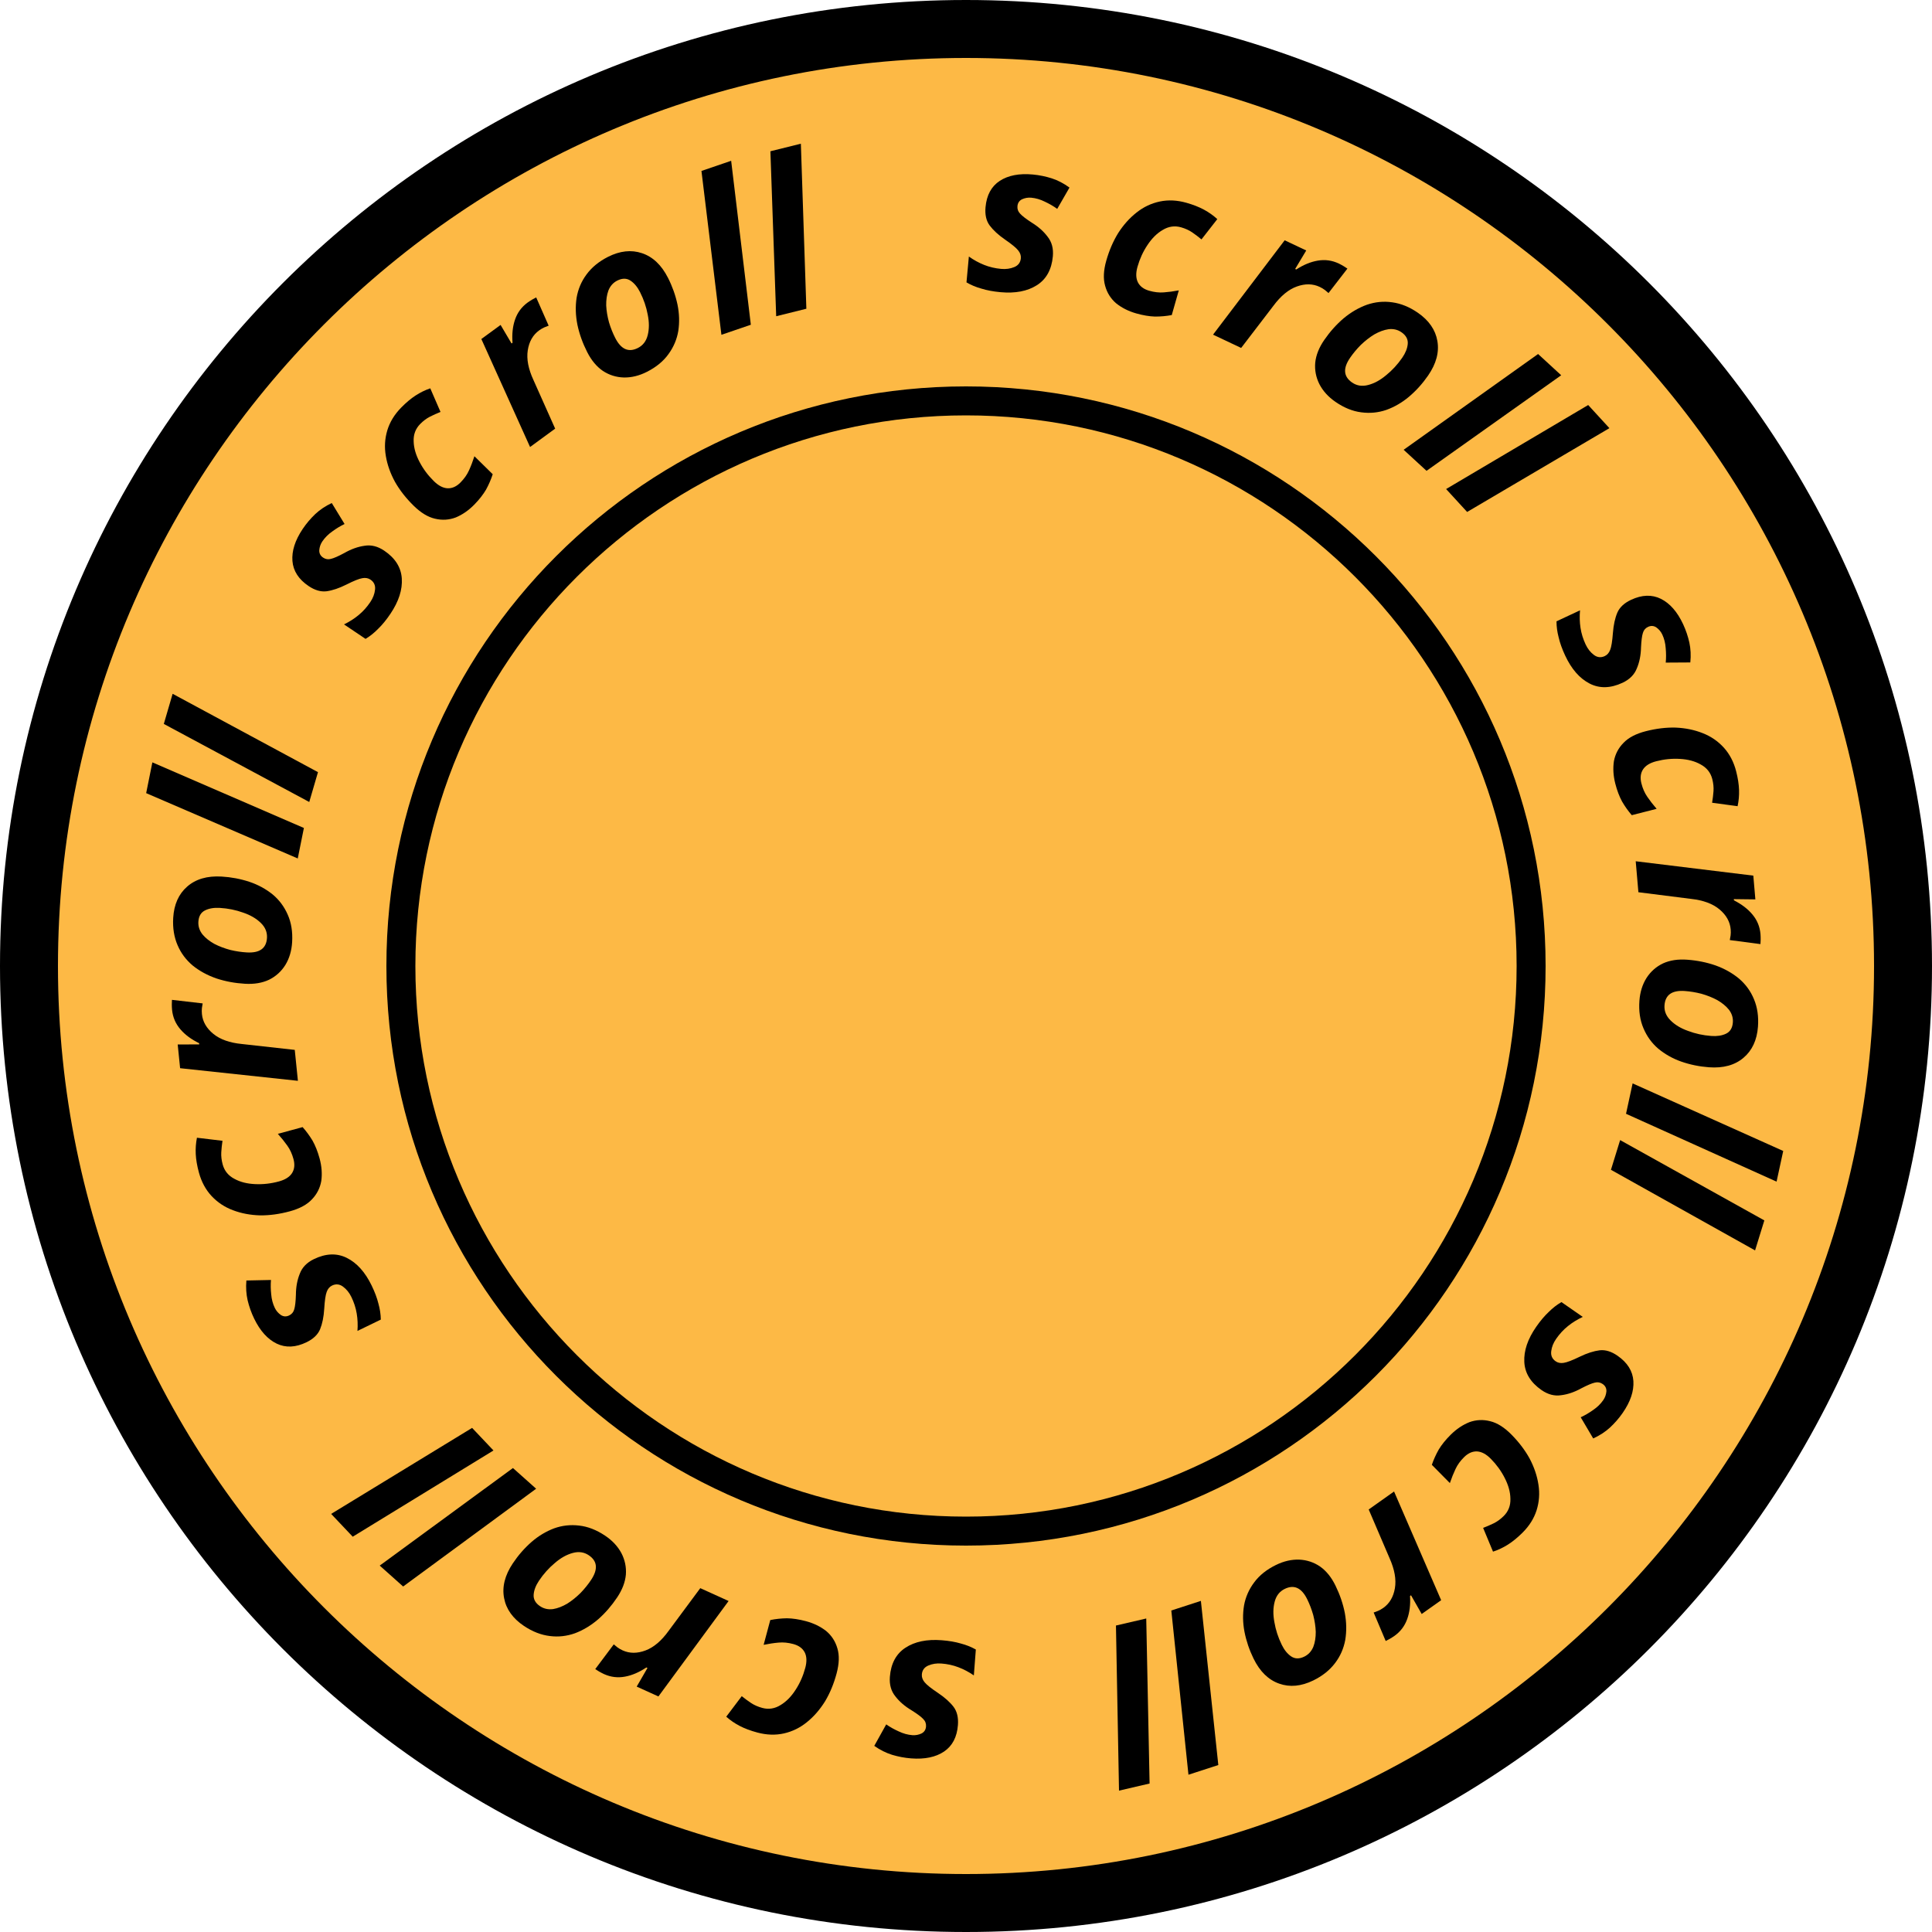
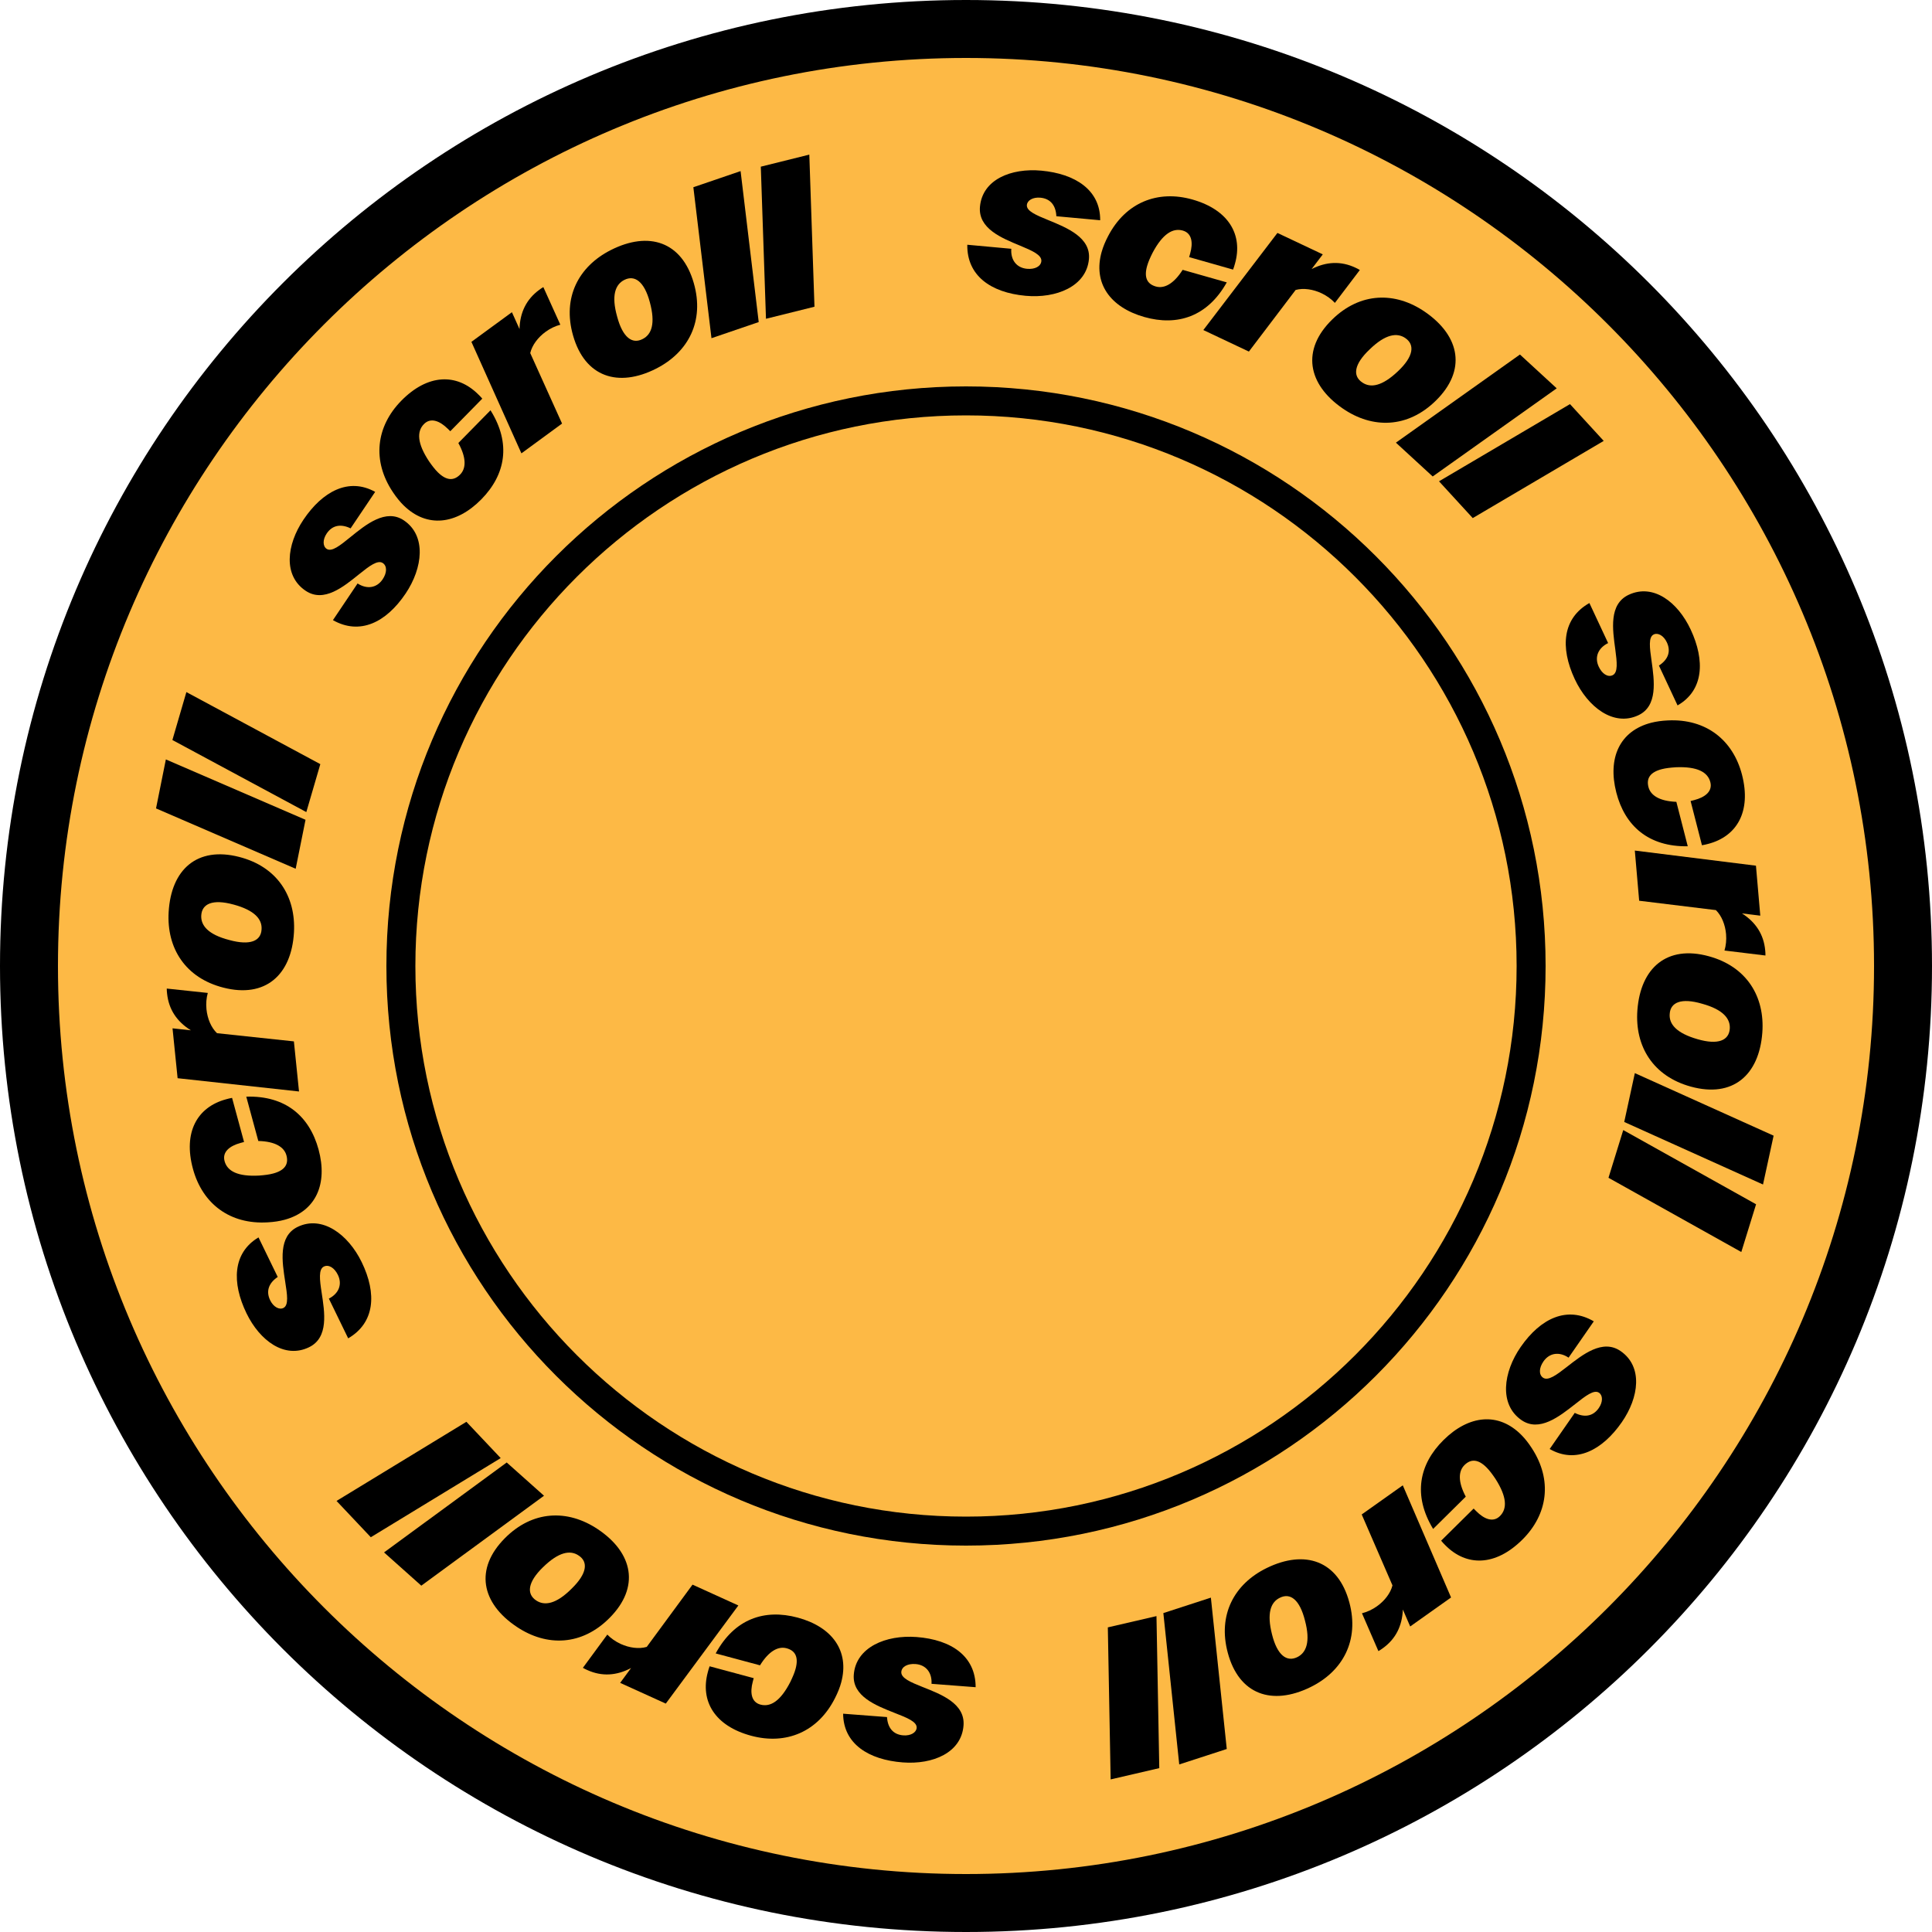
<svg xmlns="http://www.w3.org/2000/svg" id="_レイヤー_8" data-name="レイヤー 8" viewBox="0 0 100 100">
  <defs>
    <style>
      .cls-1 {
-         font-family: Owners-BlackItalic, Owners;
-         font-size: 11px;
-         font-style: italic;
-         font-weight: 800;
-       }
- 
-       .cls-2 {
        fill: #fdb945;
      }
    </style>
  </defs>
  <g>
-     <path class="cls-2" d="M50,98.5C23.257,98.5,1.5,76.743,1.5,50S23.257,1.5,50,1.5s48.5,21.757,48.5,48.5-21.757,48.5-48.5,48.5Z" />
-     <path d="M50,3c25.916,0,47,21.084,47,47s-21.084,47-47,47S3,75.916,3,50,24.084,3,50,3M50,0C22.386,0,0,22.386,0,50s22.386,50,50,50,50-22.386,50-50S77.614,0,50,0h0Z" />
+     <path class="cls-1" d="M50,98.5C23.257,98.5,1.5,76.743,1.5,50S23.257,1.5,50,1.5s48.5,21.757,48.5,48.5-21.757,48.5-48.5,48.5Z" />
+     <path d="M50,3c25.916,0,47,21.084,47,47s-21.084,47-47,47S3,75.916,3,50,24.084,3,50,3h0ZM50,0C22.386,0,0,22.386,0,50s22.386,50,50,50,50-22.386,50-50S77.614,0,50,0h0Z" />
  </g>
-   <text class="cls-1" transform="translate(49.879 14.838) rotate(5.257)">
-     <tspan x="0" y="0">s</tspan>
-   </text>
-   <text class="cls-1" transform="translate(56.222 15.371) rotate(15.899)">
-     <tspan x="0" y="0">c</tspan>
-   </text>
-   <text class="cls-1" transform="translate(62.603 17.235) rotate(25.29)">
-     <tspan x="0" y="0">r</tspan>
-   </text>
-   <text class="cls-1" transform="translate(66.896 19.128) rotate(34.646)">
-     <tspan x="0" y="0">o</tspan>
-   </text>
-   <text class="cls-1" transform="translate(72.503 23.143) rotate(42.609)">
-     <tspan x="0" y="0">l</tspan>
-   </text>
-   <text class="cls-1" transform="translate(74.713 25.163) rotate(47.476)">
-     <tspan x="0" y="0">l</tspan>
-   </text>
-   <text class="cls-1" transform="translate(76.733 27.381) rotate(51.539)">
-     <tspan x="0" y="0"> </tspan>
-   </text>
-   <text class="cls-1" transform="translate(77.997 28.964) rotate(54.841)">
-     <tspan x="0" y="0"> </tspan>
-   </text>
-   <text class="cls-1" transform="translate(79.155 30.598) rotate(58.111)">
-     <tspan x="0" y="0"> </tspan>
-   </text>
-   <text class="cls-1" transform="translate(80.299 32.145) rotate(64.971)">
-     <tspan x="0" y="0">s</tspan>
-   </text>
-   <text class="cls-1" transform="translate(83.039 37.896) rotate(75.659)">
-     <tspan x="0" y="0">c</tspan>
-   </text>
-   <text class="cls-1" transform="translate(84.647 44.376) rotate(85.058)">
-     <tspan x="0" y="0">r</tspan>
-   </text>
-   <text class="cls-1" transform="translate(85.172 49.028) rotate(94.257)">
-     <tspan x="0" y="0">o</tspan>
-   </text>
-   <text class="cls-1" transform="translate(84.547 55.878) rotate(102.236)">
-     <tspan x="0" y="0">l</tspan>
-   </text>
-   <text class="cls-1" transform="translate(83.918 58.817) rotate(107.188)">
-     <tspan x="0" y="0">l</tspan>
-   </text>
-   <text class="cls-1" transform="translate(83.022 61.68) rotate(111.301)">
-     <tspan x="0" y="0"> </tspan>
-   </text>
-   <text class="cls-1" transform="translate(82.303 63.544) rotate(114.593)">
-     <tspan x="0" y="0"> </tspan>
-   </text>
-   <text class="cls-1" transform="translate(81.469 65.379) rotate(117.906)">
-     <tspan x="0" y="0"> </tspan>
-   </text>
-   <text class="cls-1" transform="translate(80.699 67.16) rotate(124.773)">
-     <tspan x="0" y="0">s</tspan>
-   </text>
-   <text class="cls-1" transform="translate(77.104 72.423) rotate(135.34)">
-     <tspan x="0" y="0">c</tspan>
-   </text>
-   <text class="cls-1" transform="translate(72.322 77.082) rotate(144.669)">
-     <tspan x="0" y="0">r</tspan>
-   </text>
-   <text class="cls-1" transform="translate(68.593 79.879) rotate(153.967)">
-     <tspan x="0" y="0">o</tspan>
-   </text>
-   <text class="cls-1" transform="translate(62.351 82.799) rotate(162.013)">
-     <tspan x="0" y="0">l</tspan>
-   </text>
-   <text class="cls-1" transform="translate(59.527 83.727) rotate(166.911)">
-     <tspan x="0" y="0">l</tspan>
-   </text>
-   <text class="cls-1" transform="translate(56.585 84.399) rotate(171.041)">
-     <tspan x="0" y="0"> </tspan>
-   </text>
-   <text class="cls-1" transform="translate(54.567 84.722) rotate(174.382)">
-     <tspan x="0" y="0"> </tspan>
-   </text>
-   <text class="cls-1" transform="translate(52.57 84.924) rotate(177.642)">
-     <tspan x="0" y="0"> </tspan>
-   </text>
-   <text class="cls-1" transform="translate(50.652 85.155) rotate(-175.603)">
-     <tspan x="0" y="0">s</tspan>
-   </text>
-   <text class="cls-1" transform="translate(44.312 84.721) rotate(-164.992)">
-     <tspan x="0" y="0">c</tspan>
-   </text>
-   <text class="cls-1" transform="translate(37.897 82.952) rotate(-155.584)">
-     <tspan x="0" y="0">r</tspan>
-   </text>
-   <text class="cls-1" transform="translate(33.57 81.123) rotate(-146.215)">
-     <tspan x="0" y="0">o</tspan>
-   </text>
-   <text class="cls-1" transform="translate(27.902 77.192) rotate(-138.245)">
-     <tspan x="0" y="0">l</tspan>
-   </text>
-   <text class="cls-1" transform="translate(25.682 75.224) rotate(-133.419)">
-     <tspan x="0" y="0">l</tspan>
-   </text>
-   <text class="cls-1" transform="translate(23.627 73.037) rotate(-129.362)">
-     <tspan x="0" y="0"> </tspan>
-   </text>
-   <text class="cls-1" transform="translate(22.321 71.454) rotate(-126.017)">
-     <tspan x="0" y="0"> </tspan>
-   </text>
-   <text class="cls-1" transform="translate(21.141 69.839) rotate(-122.75)">
-     <tspan x="0" y="0"> </tspan>
-   </text>
-   <text class="cls-1" transform="translate(19.976 68.312) rotate(-115.9)">
-     <tspan x="0" y="0">s</tspan>
-   </text>
-   <text class="cls-1" transform="translate(17.151 62.614) rotate(-105.23)">
-     <tspan x="0" y="0">c</tspan>
-   </text>
-   <text class="cls-1" transform="translate(15.44 56.145) rotate(-95.797)">
-     <tspan x="0" y="0">r</tspan>
-   </text>
-   <text class="cls-1" transform="translate(14.849 51.532) rotate(-86.644)">
-     <tspan x="0" y="0">o</tspan>
-   </text>
-   <text class="cls-1" transform="translate(15.372 44.633) rotate(-78.617)">
-     <tspan x="0" y="0">l</tspan>
-   </text>
-   <text class="cls-1" transform="translate(15.95 41.706) rotate(-73.702)">
-     <tspan x="0" y="0">l</tspan>
-   </text>
-   <text class="cls-1" transform="translate(16.803 38.826) rotate(-69.581)">
-     <tspan x="0" y="0"> </tspan>
-   </text>
-   <text class="cls-1" transform="translate(17.496 36.948) rotate(-66.286)">
-     <tspan x="0" y="0"> </tspan>
-   </text>
-   <text class="cls-1" transform="translate(18.303 35.098) rotate(-62.966)">
-     <tspan x="0" y="0"> </tspan>
-   </text>
-   <text class="cls-1" transform="translate(19.046 33.303) rotate(-56.086)">
-     <tspan x="0" y="0">s</tspan>
-   </text>
-   <text class="cls-1" transform="translate(22.562 27.986) rotate(-45.512)">
-     <tspan x="0" y="0">c</tspan>
-   </text>
-   <text class="cls-1" transform="translate(27.272 23.257) rotate(-36.191)">
-     <tspan x="0" y="0">r</tspan>
-   </text>
-   <text class="cls-1" transform="translate(30.957 20.406) rotate(-26.904)">
-     <tspan x="0" y="0">o</tspan>
-   </text>
-   <text class="cls-1" transform="translate(37.148 17.395) rotate(-18.872)">
-     <tspan x="0" y="0">l</tspan>
-   </text>
-   <text class="cls-1" transform="translate(39.978 16.417) rotate(-13.936)">
-     <tspan x="0" y="0">l</tspan>
-   </text>
-   <text class="cls-1" transform="translate(42.903 15.702) rotate(-9.813)">
-     <tspan x="0" y="0"> </tspan>
-   </text>
-   <text class="cls-1" transform="translate(44.883 15.354) rotate(-6.521)">
-     <tspan x="0" y="0"> </tspan>
-   </text>
-   <text class="cls-1" transform="translate(46.899 15.118) rotate(-3.22)">
-     <tspan x="0" y="0"> </tspan>
-   </text>
  <g>
-     <path class="cls-2" d="M50,79.25c-16.129,0-29.25-13.122-29.25-29.25s13.121-29.25,29.25-29.25,29.25,13.122,29.25,29.25-13.121,29.25-29.25,29.25Z" />
-     <path d="M50,21.5c15.715,0,28.5,12.785,28.5,28.5s-12.785,28.5-28.5,28.5-28.5-12.785-28.5-28.5,12.785-28.5,28.5-28.5M50,20c-16.569,0-30,13.431-30,30s13.431,30,30,30,30-13.431,30-30-13.431-30-30-30h0Z" />
+     <path d="M50.067,12.668l2.278.209c-.042.582.274.986.812,1.036.405.038.718-.122.743-.396.029-.318-.47-.54-1.087-.796-.958-.397-2.194-.887-2.09-2.026.129-1.402,1.609-2.006,3.177-1.862,1.753.161,3.057.999,3.045,2.567l-2.268-.208c-.026-.555-.303-.912-.829-.96-.383-.035-.675.137-.697.378-.029.318.492.531,1.121.788.969.398,2.193.897,2.091,2.015-.131,1.413-1.69,2.043-3.279,1.897-1.818-.167-3.041-1.053-3.017-2.642Z" />
+     <path d="M57.025,13.027c.071-.254.185-.53.332-.808.907-1.742,2.568-2.401,4.366-1.891,1.882.535,2.622,1.832,2.198,3.322-.026.095-.057.201-.098.304l-2.273-.646.051-.18c.16-.56.096-1.059-.38-1.194-.519-.147-1.044.172-1.561,1.145-.131.26-.229.484-.285.685-.169.592-.004.937.451,1.065.423.121.913-.117,1.388-.862l2.284.649c-.996,1.774-2.557,2.279-4.27,1.792-1.766-.502-2.668-1.753-2.204-3.381Z" />
+     <path d="M66.119,12.057l2.348,1.109-.578.761c.754-.386,1.517-.427,2.272-.07.079.038.159.075.224.118l-1.291,1.702c-.187-.198-.421-.37-.689-.497-.438-.207-.938-.284-1.343-.172l-2.42,3.189-2.357-1.114,3.835-5.027Z" />
+     <path d="M68.953,16.539c1.449-1.419,3.269-1.458,4.815-.389,1.819,1.258,2.144,3.033.539,4.599-1.443,1.41-3.26,1.464-4.815.389-1.81-1.251-2.143-3.033-.539-4.599ZM72.359,19.215c.81-.765.881-1.371.383-1.714-.425-.294-1.027-.216-1.847.582-.81.764-.896,1.373-.383,1.714.425.294,1.024.201,1.847-.582Z" />
+     <path d="M78.672,18.35l1.903,1.75-6.419,4.562-1.904-1.75,6.42-4.562Z" />
+     <path d="M81.262,20.917l1.746,1.904-6.779,3.995-1.746-1.904,6.779-3.995Z" />
+     <path d="M82.267,31.213l.969,2.073c-.523.256-.714.734-.485,1.222.172.369.467.559.716.442.289-.135.229-.678.14-1.339-.14-1.027-.341-2.341.695-2.825,1.275-.596,2.543.378,3.209,1.803.744,1.594.679,3.142-.681,3.923l-.964-2.062c.466-.303.635-.721.411-1.2-.163-.349-.458-.514-.678-.412-.289.135-.21.693-.115,1.365.145,1.037.331,2.346-.686,2.82-1.285.601-2.615-.429-3.29-1.874-.772-1.654-.624-3.156.759-3.936Z" />
+     <path d="M85.468,37.409c.256-.065.552-.107.866-.12,1.963-.095,3.369,1.009,3.834,2.819.485,1.896-.261,3.188-1.763,3.574-.096.024-.202.052-.312.068l-.588-2.29.182-.046c.564-.145.963-.451.84-.93-.134-.522-.675-.815-1.775-.771-.291.018-.533.046-.735.098-.597.153-.811.469-.693.927.109.426.562.73,1.444.765l.59,2.3c-2.034.034-3.257-1.06-3.699-2.786-.456-1.778.17-3.188,1.81-3.608Z" />
+     <path d="M90.888,44.809l.224,2.585-.948-.117c.713.457,1.132,1.094,1.204,1.927.007.088.015.175.011.253l-2.12-.258c.077-.261.107-.55.082-.846-.042-.482-.226-.952-.527-1.246l-3.971-.485-.225-2.597,6.271.783Z" />
+     <path d="M88.446,49.495c1.957.533,2.911,2.083,2.771,3.959-.166,2.205-1.534,3.382-3.696,2.79-1.946-.532-2.911-2.072-2.77-3.959.165-2.194,1.533-3.382,3.695-2.79ZM87.859,53.787c1.069.312,1.628.067,1.674-.536.038-.516-.334-.996-1.437-1.299-1.068-.312-1.638-.079-1.673.536-.039.516.345.986,1.436,1.299Z" />
+     <path d="M91.802,58.782l-.549,2.528-7.183-3.237.549-2.528,7.183,3.237Z" />
+     <path d="M90.894,62.333l-.764,2.471-6.875-3.842.764-2.47,6.875,3.841Z" />
+     <path d="M82.494,68.393l-1.305,1.879c-.484-.324-.992-.248-1.3.195-.232.334-.248.685-.022.842.263.182.701-.143,1.228-.554.817-.637,1.853-1.472,2.792-.82,1.156.803.952,2.388.056,3.68-1.004,1.445-2.375,2.167-3.732,1.385l1.298-1.87c.496.25.942.186,1.243-.248.22-.316.214-.655.015-.793-.262-.182-.704.167-1.237.587-.823.646-1.86,1.466-2.782.826-1.165-.809-.944-2.477-.035-3.787,1.041-1.499,2.413-2.126,3.783-1.322Z" />
+     <path d="M78.75,74.277c.186.188.371.422.541.688,1.072,1.648.828,3.421-.503,4.736-1.394,1.377-2.888,1.384-3.979.28-.069-.07-.146-.148-.216-.235l1.683-1.663.132.133c.41.415.876.604,1.228.256.384-.379.364-.994-.229-1.923-.162-.242-.309-.438-.456-.586-.433-.438-.814-.464-1.15-.131-.313.31-.348.854.067,1.635l-1.69,1.671c-1.056-1.742-.728-3.351.541-4.604,1.307-1.292,2.841-1.462,4.032-.256Z" />
+     <path d="M75.108,82.684l-2.117,1.502-.379-.877c-.034.847-.371,1.531-1.053,2.014-.072.051-.144.102-.213.138l-.851-1.959c.264-.065.529-.186.771-.358.395-.28.707-.676.808-1.085l-1.592-3.671,2.126-1.508,2.499,5.806Z" />
+     <path d="M69.842,82.941c.526,1.958-.331,3.564-2.021,4.389-1.987.969-3.693.381-4.272-1.784-.522-1.949.32-3.559,2.021-4.388,1.978-.964,3.693-.382,4.272,1.784ZM65.84,84.599c.27,1.081.764,1.439,1.307,1.174.465-.227.692-.79.398-1.895-.271-1.081-.759-1.454-1.308-1.174-.465.227-.677.795-.397,1.895Z" />
+     <path d="M63.497,90.528l-2.46.799-.822-7.834,2.46-.8.822,7.834Z" />
+     <path d="M60.004,91.518l-2.517.584-.146-7.869,2.518-.584.145,7.869Z" />
+     <path d="M50.497,87.329l-2.282-.175c.034-.583-.289-.982-.826-1.023-.406-.031-.717.133-.737.407-.024.318.478.533,1.099.779.964.383,2.208.853,2.121,1.994-.107,1.404-1.579,2.031-3.147,1.911-1.756-.134-3.072-.953-3.085-2.521l2.271.174c.035.555.317.907.844.947.384.029.674-.147.691-.388.024-.318-.5-.524-1.133-.771-.975-.384-2.207-.864-2.121-1.983.108-1.416,1.659-2.069,3.25-1.948,1.821.139,3.057,1.006,3.057,2.596Z" />
+     <path d="M43.543,87.076c-.068.255-.178.533-.321.813-.881,1.756-2.534,2.439-4.339,1.954-1.891-.508-2.649-1.793-2.247-3.291.025-.096.054-.202.093-.305l2.283.614-.048.18c-.151.563-.08,1.061.397,1.189.521.14,1.041-.188,1.544-1.168.127-.262.222-.487.276-.689.159-.595-.011-.937-.468-1.059-.425-.114-.911.131-1.375.883l-2.294-.616c.97-1.789,2.523-2.317,4.244-1.854,1.773.477,2.693,1.714,2.254,3.35Z" />
+     <path d="M34.461,88.178l-2.362-1.073.566-.769c-.747.397-1.508.45-2.269.104-.08-.036-.16-.073-.226-.114l1.264-1.72c.189.195.427.363.697.486.44.2.94.27,1.344.151l2.37-3.222,2.372,1.078-3.757,5.08Z" />
+     <path d="M31.552,83.742c-1.428,1.44-3.245,1.507-4.809.46-1.837-1.23-2.188-3-.607-4.589,1.422-1.431,3.236-1.513,4.809-.46,1.828,1.224,2.188,3,.607,4.589ZM28.106,81.118c-.798.776-.859,1.383-.356,1.72.429.288,1.03.2,1.837-.609.798-.776.875-1.387.357-1.72-.43-.288-1.027-.185-1.838.61Z" />
+     <path d="M21.807,82.074l-1.929-1.721,6.35-4.655,1.93,1.721-6.351,4.655Z" />
+     <path d="M19.193,79.567l-1.774-1.879,6.722-4.096,1.775,1.879-6.723,4.096Z" />
+     <path d="M18.022,69.273l-1-2.057c.52-.265.702-.744.467-1.229-.178-.366-.476-.551-.724-.431-.286.139-.219.681-.118,1.341.156,1.024.378,2.335-.65,2.835-1.266.615-2.549-.338-3.236-1.752-.769-1.582-.727-3.13.619-3.932l.995,2.047c-.46.31-.622.73-.392,1.205.168.346.466.507.684.401.287-.14.199-.696.094-1.366-.16-1.034-.367-2.339.642-2.83,1.275-.62,2.621.388,3.318,1.822.798,1.642.673,3.145-.698,3.945Z" />
+     <path d="M14.728,63.136c-.255.069-.551.115-.865.132-1.962.122-3.386-.962-3.876-2.768-.514-1.891.216-3.195,1.713-3.601.096-.026.202-.055.312-.073l.62,2.283-.181.049c-.563.153-.957.465-.827.943.141.521.686.806,1.787.746.291-.022.533-.053.734-.108.595-.161.805-.48.681-.937-.115-.425-.572-.723-1.456-.745l-.623-2.294c2.035-.062,3.274,1.015,3.742,2.736.481,1.773-.126,3.192-1.761,3.637Z" />
+     <path d="M9.193,55.808l-.263-2.582.95.103c-.72-.446-1.148-1.077-1.233-1.908-.009-.088-.018-.175-.015-.253l2.123.226c-.072.262-.099.552-.068.847.049.481.24.948.546,1.237l3.979.424.265,2.593-6.283-.687Z" />
+     <path d="M11.565,51.12c-1.966-.5-2.945-2.035-2.836-3.914.129-2.208,1.478-3.408,3.649-2.852,1.955.5,2.946,2.024,2.837,3.914-.129,2.197-1.478,3.408-3.65,2.852ZM12.081,46.818c-1.074-.294-1.629-.04-1.664.564-.03.516.35.991,1.458,1.275,1.074.294,1.639.052,1.664-.564.03-.517-.361-.98-1.458-1.276Z" />
+     <path d="M8.076,41.843l.509-2.535,7.229,3.124-.51,2.535-7.229-3.124Z" />
+     <path d="M8.923,38.303l.724-2.481,6.933,3.73-.725,2.481-6.932-3.73Z" />
+     <path d="M17.233,32.098l1.275-1.898c.49.316.996.233,1.297-.214.228-.338.237-.688.01-.842-.265-.178-.699.153-1.22.572-.807.649-1.829,1.5-2.777.861-1.168-.785-.988-2.373-.111-3.678.981-1.46,2.341-2.202,3.711-1.44l-1.271,1.889c-.499-.243-.944-.171-1.238.267-.215.319-.204.658-.004.793.265.178.702-.177,1.229-.605.813-.659,1.839-1.494,2.77-.868,1.177.791.981,2.461.092,3.785-1.019,1.515-2.381,2.162-3.762,1.379Z" />
+     <path d="M20.891,26.158c-.188-.185-.377-.417-.551-.679-1.095-1.631-.877-3.405.433-4.739,1.372-1.396,2.864-1.425,3.97-.338.071.069.149.146.22.231l-1.656,1.687-.134-.131c-.415-.408-.884-.591-1.23-.238-.377.384-.349.998.258,1.918.166.24.315.433.464.579.439.432.82.452,1.152.114.308-.313.334-.858-.093-1.632l1.665-1.694c1.08,1.725.775,3.336-.473,4.607-1.287,1.31-2.817,1.502-4.024.315Z" />
+     <path d="M24.4,17.694l2.097-1.534.393.872c.021-.847.348-1.537,1.022-2.031.071-.052.143-.104.211-.141l.88,1.947c-.263.069-.526.194-.766.37-.391.286-.697.688-.792,1.098l1.647,3.649-2.104,1.541-2.588-5.771Z" />
+     <path d="M29.661,17.363c-.558-1.95.275-3.568,1.953-4.419,1.972-1,3.687-.438,4.299,1.718.553,1.94-.265,3.563-1.953,4.419-1.962.995-3.687.438-4.299-1.718ZM33.636,15.644c-.286-1.076-.785-1.427-1.324-1.154-.461.234-.68.801-.368,1.901.286,1.076.78,1.442,1.324,1.154.462-.234.665-.806.368-1.901Z" />
+     <path d="M35.888,9.691l2.445-.835.938,7.814-2.445.835-.938-7.814Z" />
+     <path d="M39.379,8.627l2.511-.624.267,7.873-2.51.624-.268-7.873Z" />
+   </g>
+   <g>
+     <path class="cls-1" d="M50,79.25c-16.129,0-29.25-13.122-29.25-29.25s13.121-29.25,29.25-29.25,29.25,13.122,29.25,29.25-13.121,29.25-29.25,29.25Z" />
+     <path d="M50,21.5c15.715,0,28.5,12.785,28.5,28.5s-12.785,28.5-28.5,28.5-28.5-12.785-28.5-28.5,12.785-28.5,28.5-28.5h0ZM50,20c-16.569,0-30,13.431-30,30s13.431,30,30,30,30-13.431,30-30-13.431-30-30-30h0Z" />
  </g>
</svg>
